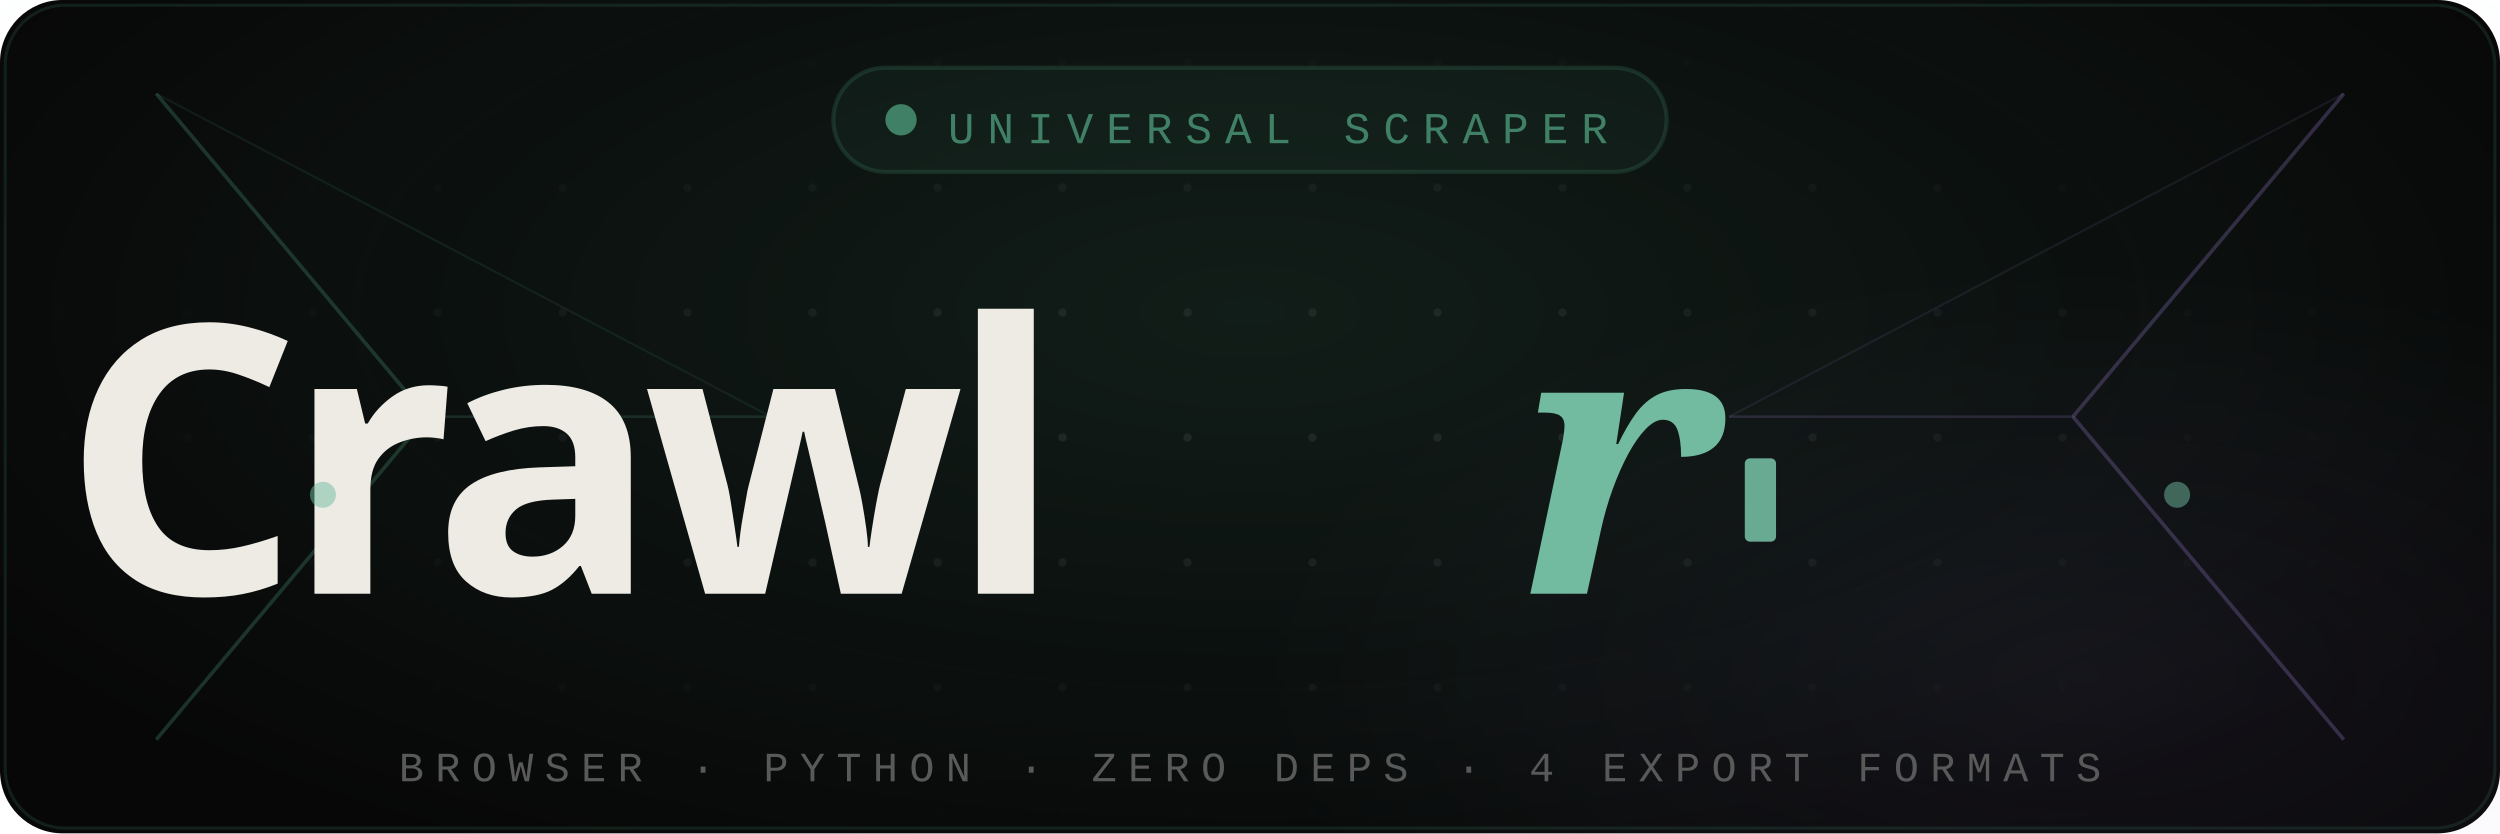
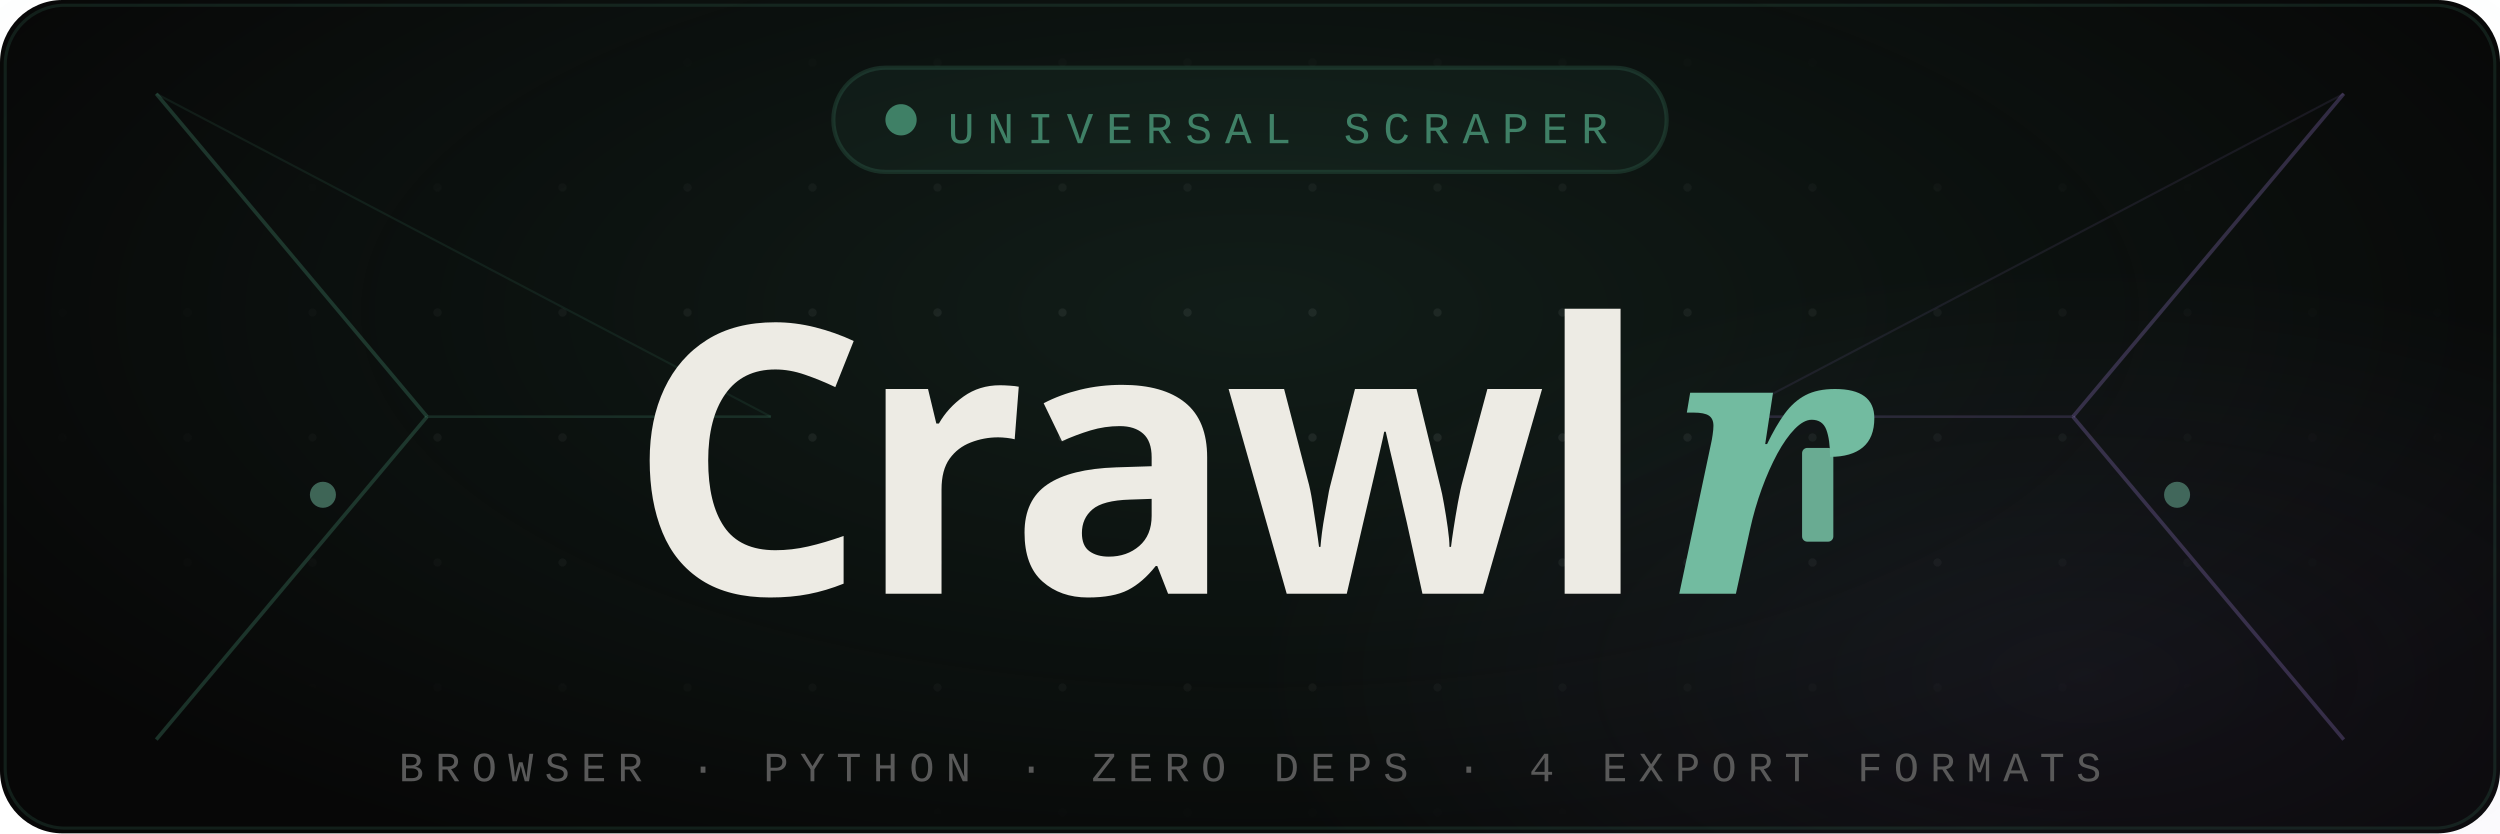
<svg xmlns="http://www.w3.org/2000/svg" viewBox="0 0 480 160" width="480" height="160">
  <defs>
    <radialGradient id="glow" cx="50%" cy="50%" r="50%">
      <stop offset="0%" stop-color="#3f8066" stop-opacity="0.18" />
      <stop offset="100%" stop-color="#3f8066" stop-opacity="0" />
    </radialGradient>
    <radialGradient id="glow2" cx="50%" cy="50%" r="50%">
      <stop offset="0%" stop-color="#9077c5" stop-opacity="0.09" />
      <stop offset="100%" stop-color="#9077c5" stop-opacity="0" />
    </radialGradient>
    <radialGradient id="mask-grad" cx="50%" cy="50%" r="50%">
      <stop offset="20%" stop-color="white" />
      <stop offset="100%" stop-color="black" />
    </radialGradient>
    <mask id="fade-mask">
      <rect width="480" height="160" fill="url(#mask-grad)" />
    </mask>
    <pattern id="dots" x="0" y="0" width="24" height="24" patternUnits="userSpaceOnUse">
      <circle cx="12" cy="12" r="0.8" fill="#222222" />
    </pattern>
  </defs>
  <rect width="480" height="160" fill="#070707" rx="12" />
  <rect width="480" height="160" fill="url(#dots)" mask="url(#fade-mask)" opacity="0.7" />
  <ellipse cx="240" cy="60" rx="280" ry="120" fill="url(#glow)" />
  <ellipse cx="400" cy="130" rx="160" ry="80" fill="url(#glow2)" />
  <line x1="30" y1="18" x2="82" y2="80" stroke="#3f8066" stroke-width="0.7" opacity="0.35" />
  <line x1="82" y1="80" x2="30" y2="142" stroke="#3f8066" stroke-width="0.7" opacity="0.35" />
  <line x1="82" y1="80" x2="148" y2="80" stroke="#3f8066" stroke-width="0.5" opacity="0.25" />
  <line x1="30" y1="18" x2="148" y2="80" stroke="#3f8066" stroke-width="0.4" opacity="0.15" />
  <line x1="450" y1="18" x2="398" y2="80" stroke="#9077c5" stroke-width="0.7" opacity="0.3" />
  <line x1="398" y1="80" x2="450" y2="142" stroke="#9077c5" stroke-width="0.7" opacity="0.3" />
  <line x1="398" y1="80" x2="332" y2="80" stroke="#9077c5" stroke-width="0.5" opacity="0.2" />
  <line x1="450" y1="18" x2="332" y2="80" stroke="#9077c5" stroke-width="0.4" opacity="0.12" />
  <rect x="160" y="13" width="160" height="20" rx="10" fill="rgba(63,128,102,0.09)" stroke="#3f8066" stroke-width="0.8" stroke-opacity="0.25" />
  <circle cx="173" cy="23" r="3" fill="#3f8066" />
  <text x="182" y="27.5" font-family="'Courier New', monospace" font-size="8.5" letter-spacing="2.5" fill="#3f8066" text-anchor="start">UNIVERSAL SCRAPER</text>
-   <text x="108" y="114" font-family="Arial Black, sans-serif" font-size="72" font-weight="900" fill="#edebe4" letter-spacing="-3" text-anchor="middle">Crawl</text>
-   <text x="311" y="114" font-family="Georgia, serif" font-size="72" font-style="italic" font-weight="600" fill="#72bba0" text-anchor="middle">r</text>
-   <rect x="335" y="88" width="6" height="16" fill="#72bba0" rx="1" opacity="0.9" />
+   <text x="240" y="114" text-anchor="middle" font-family="Arial Black, sans-serif" font-size="72" font-weight="900" letter-spacing="-2" fill="#edebe4">Crawl<tspan font-family="Georgia, serif" font-style="italic" font-weight="700" font-size="72" fill="#72bba0" dx="3">r</tspan>
+   </text>
+   <rect x="346" y="86" width="6" height="18" fill="#72bba0" rx="1" opacity="0.9" />
  <circle cx="62" cy="95" r="2.5" fill="#72bba0" opacity="0.5" />
  <circle cx="418" cy="95" r="2.5" fill="#72bba0" opacity="0.5" />
  <text x="240" y="150" text-anchor="middle" font-family="'Courier New', monospace" font-size="8" letter-spacing="2.2" fill="#595959">BROWSER · PYTHON · ZERO DEPS · 4 EXPORT FORMATS</text>
  <rect x="1" y="1" width="478" height="158" rx="11.5" fill="none" stroke="#3f8066" stroke-width="0.6" stroke-opacity="0.2" />
</svg>
